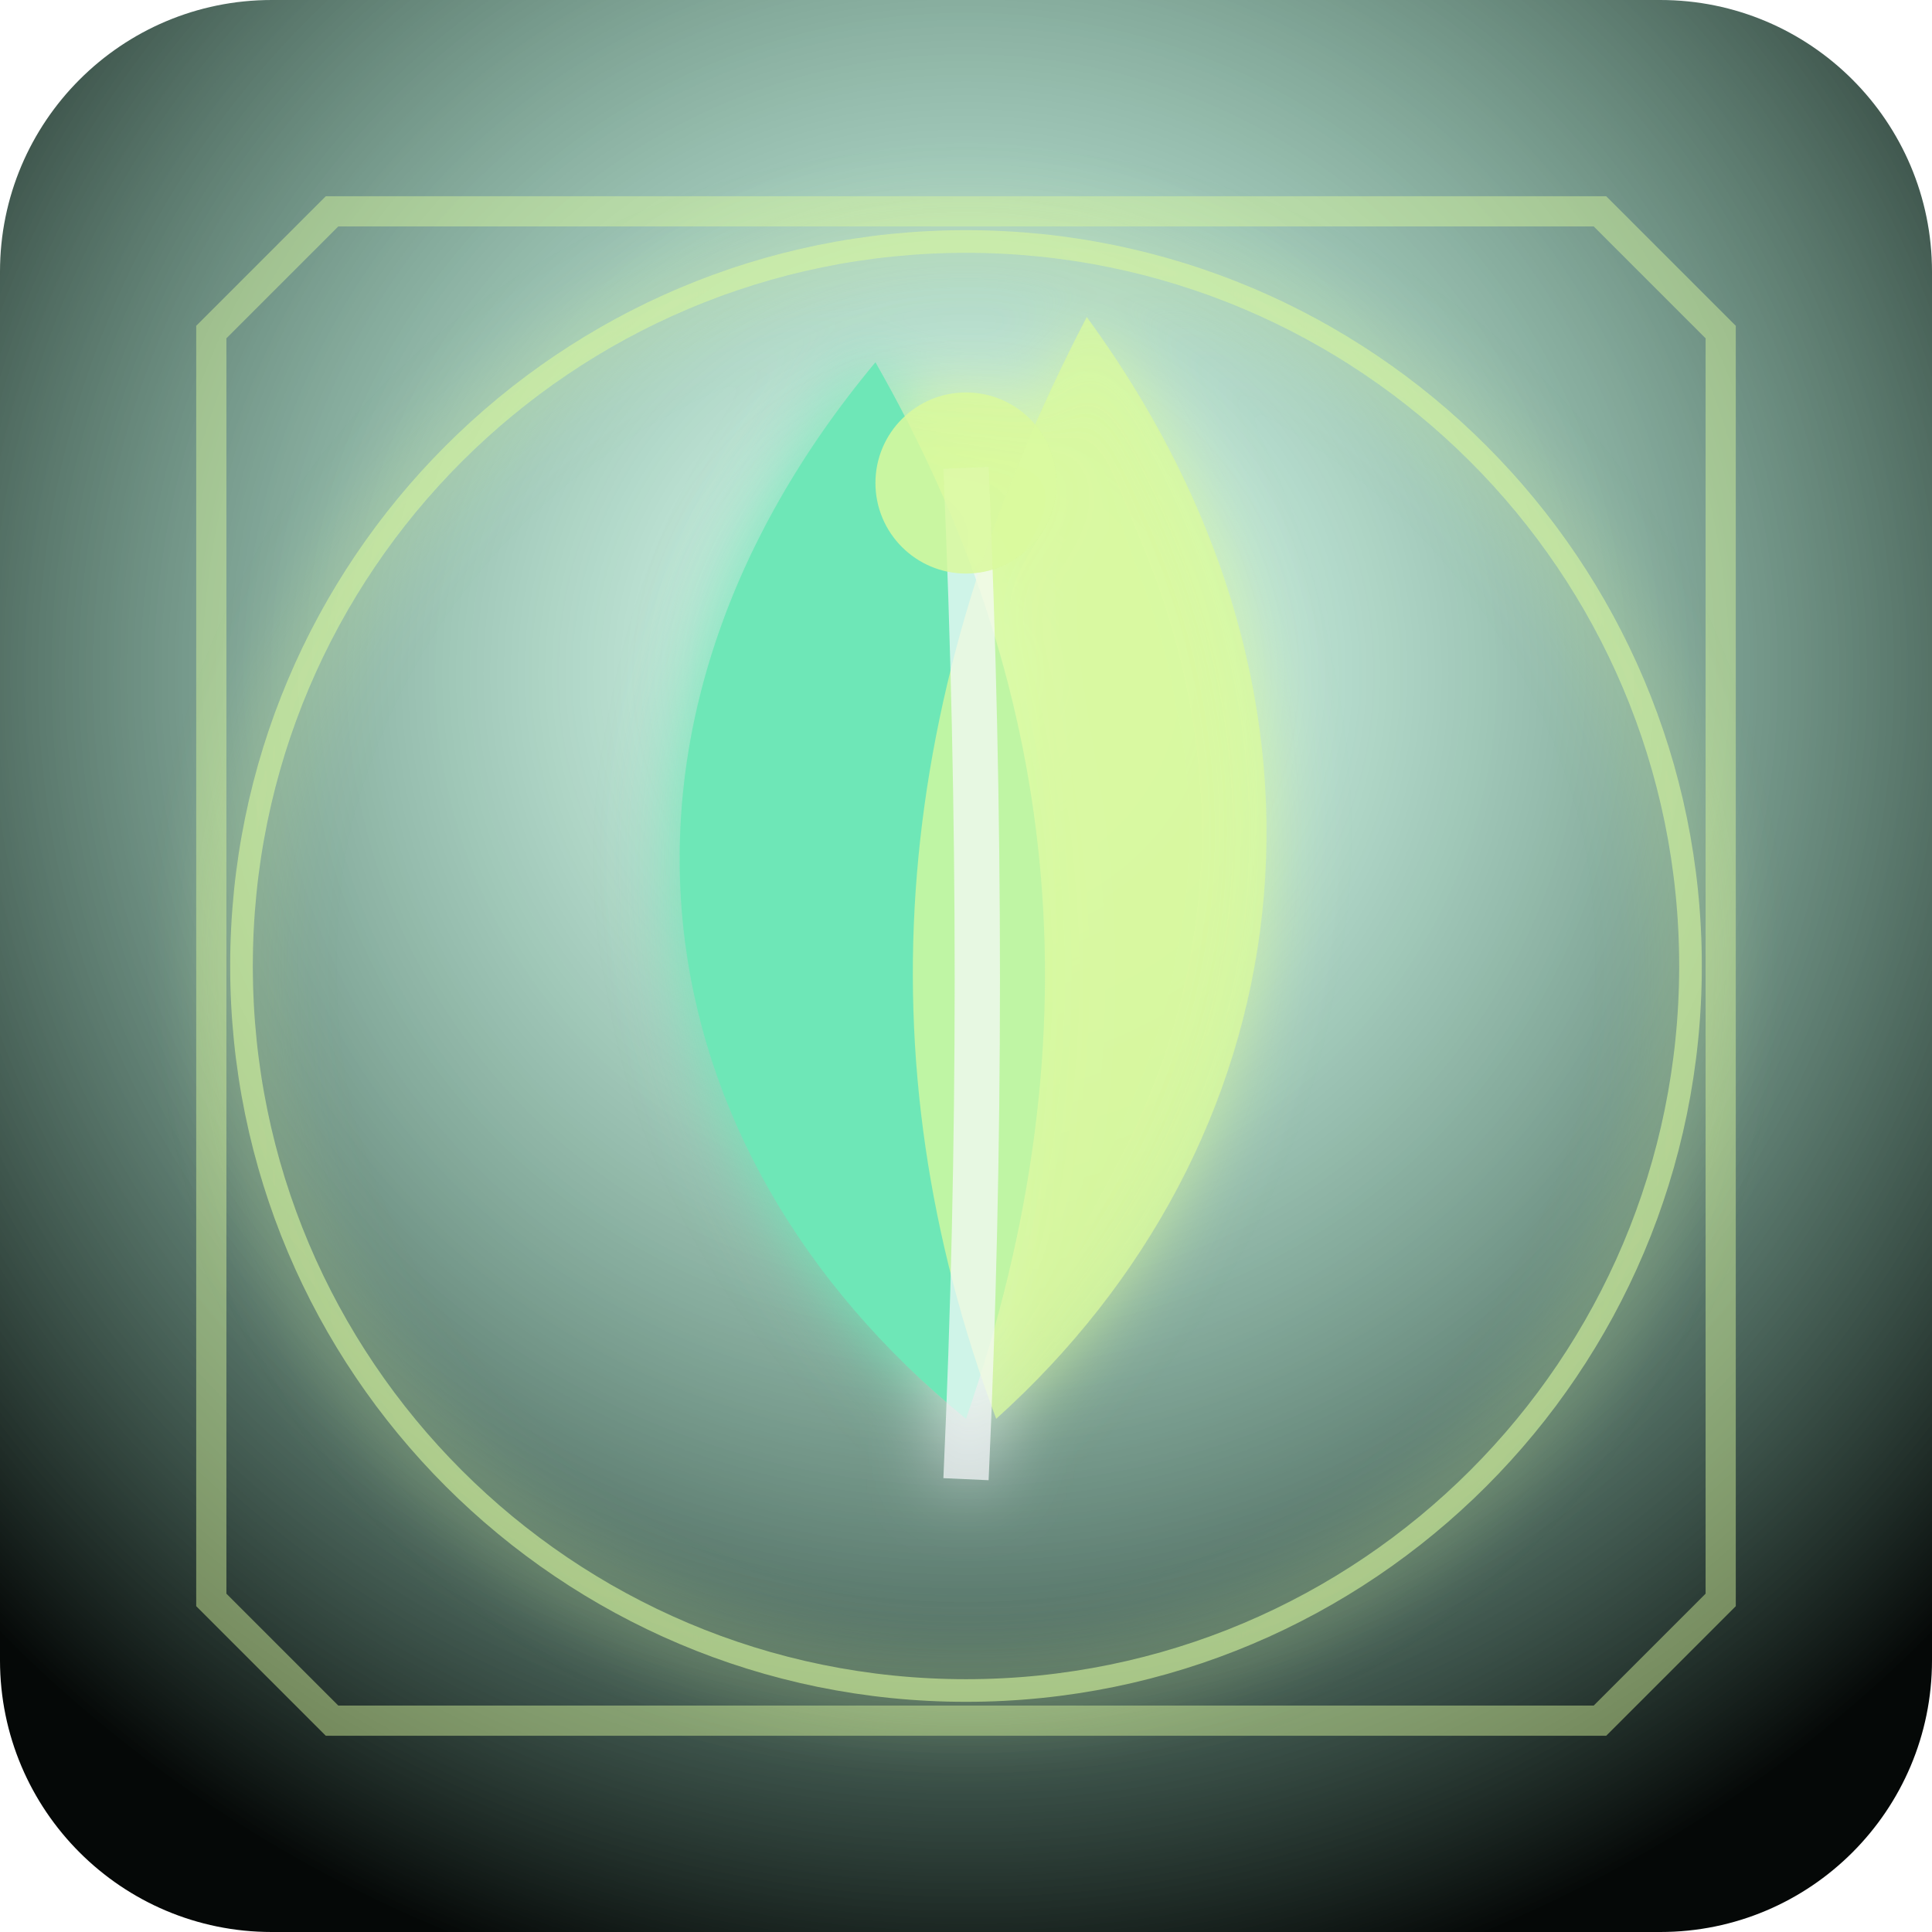
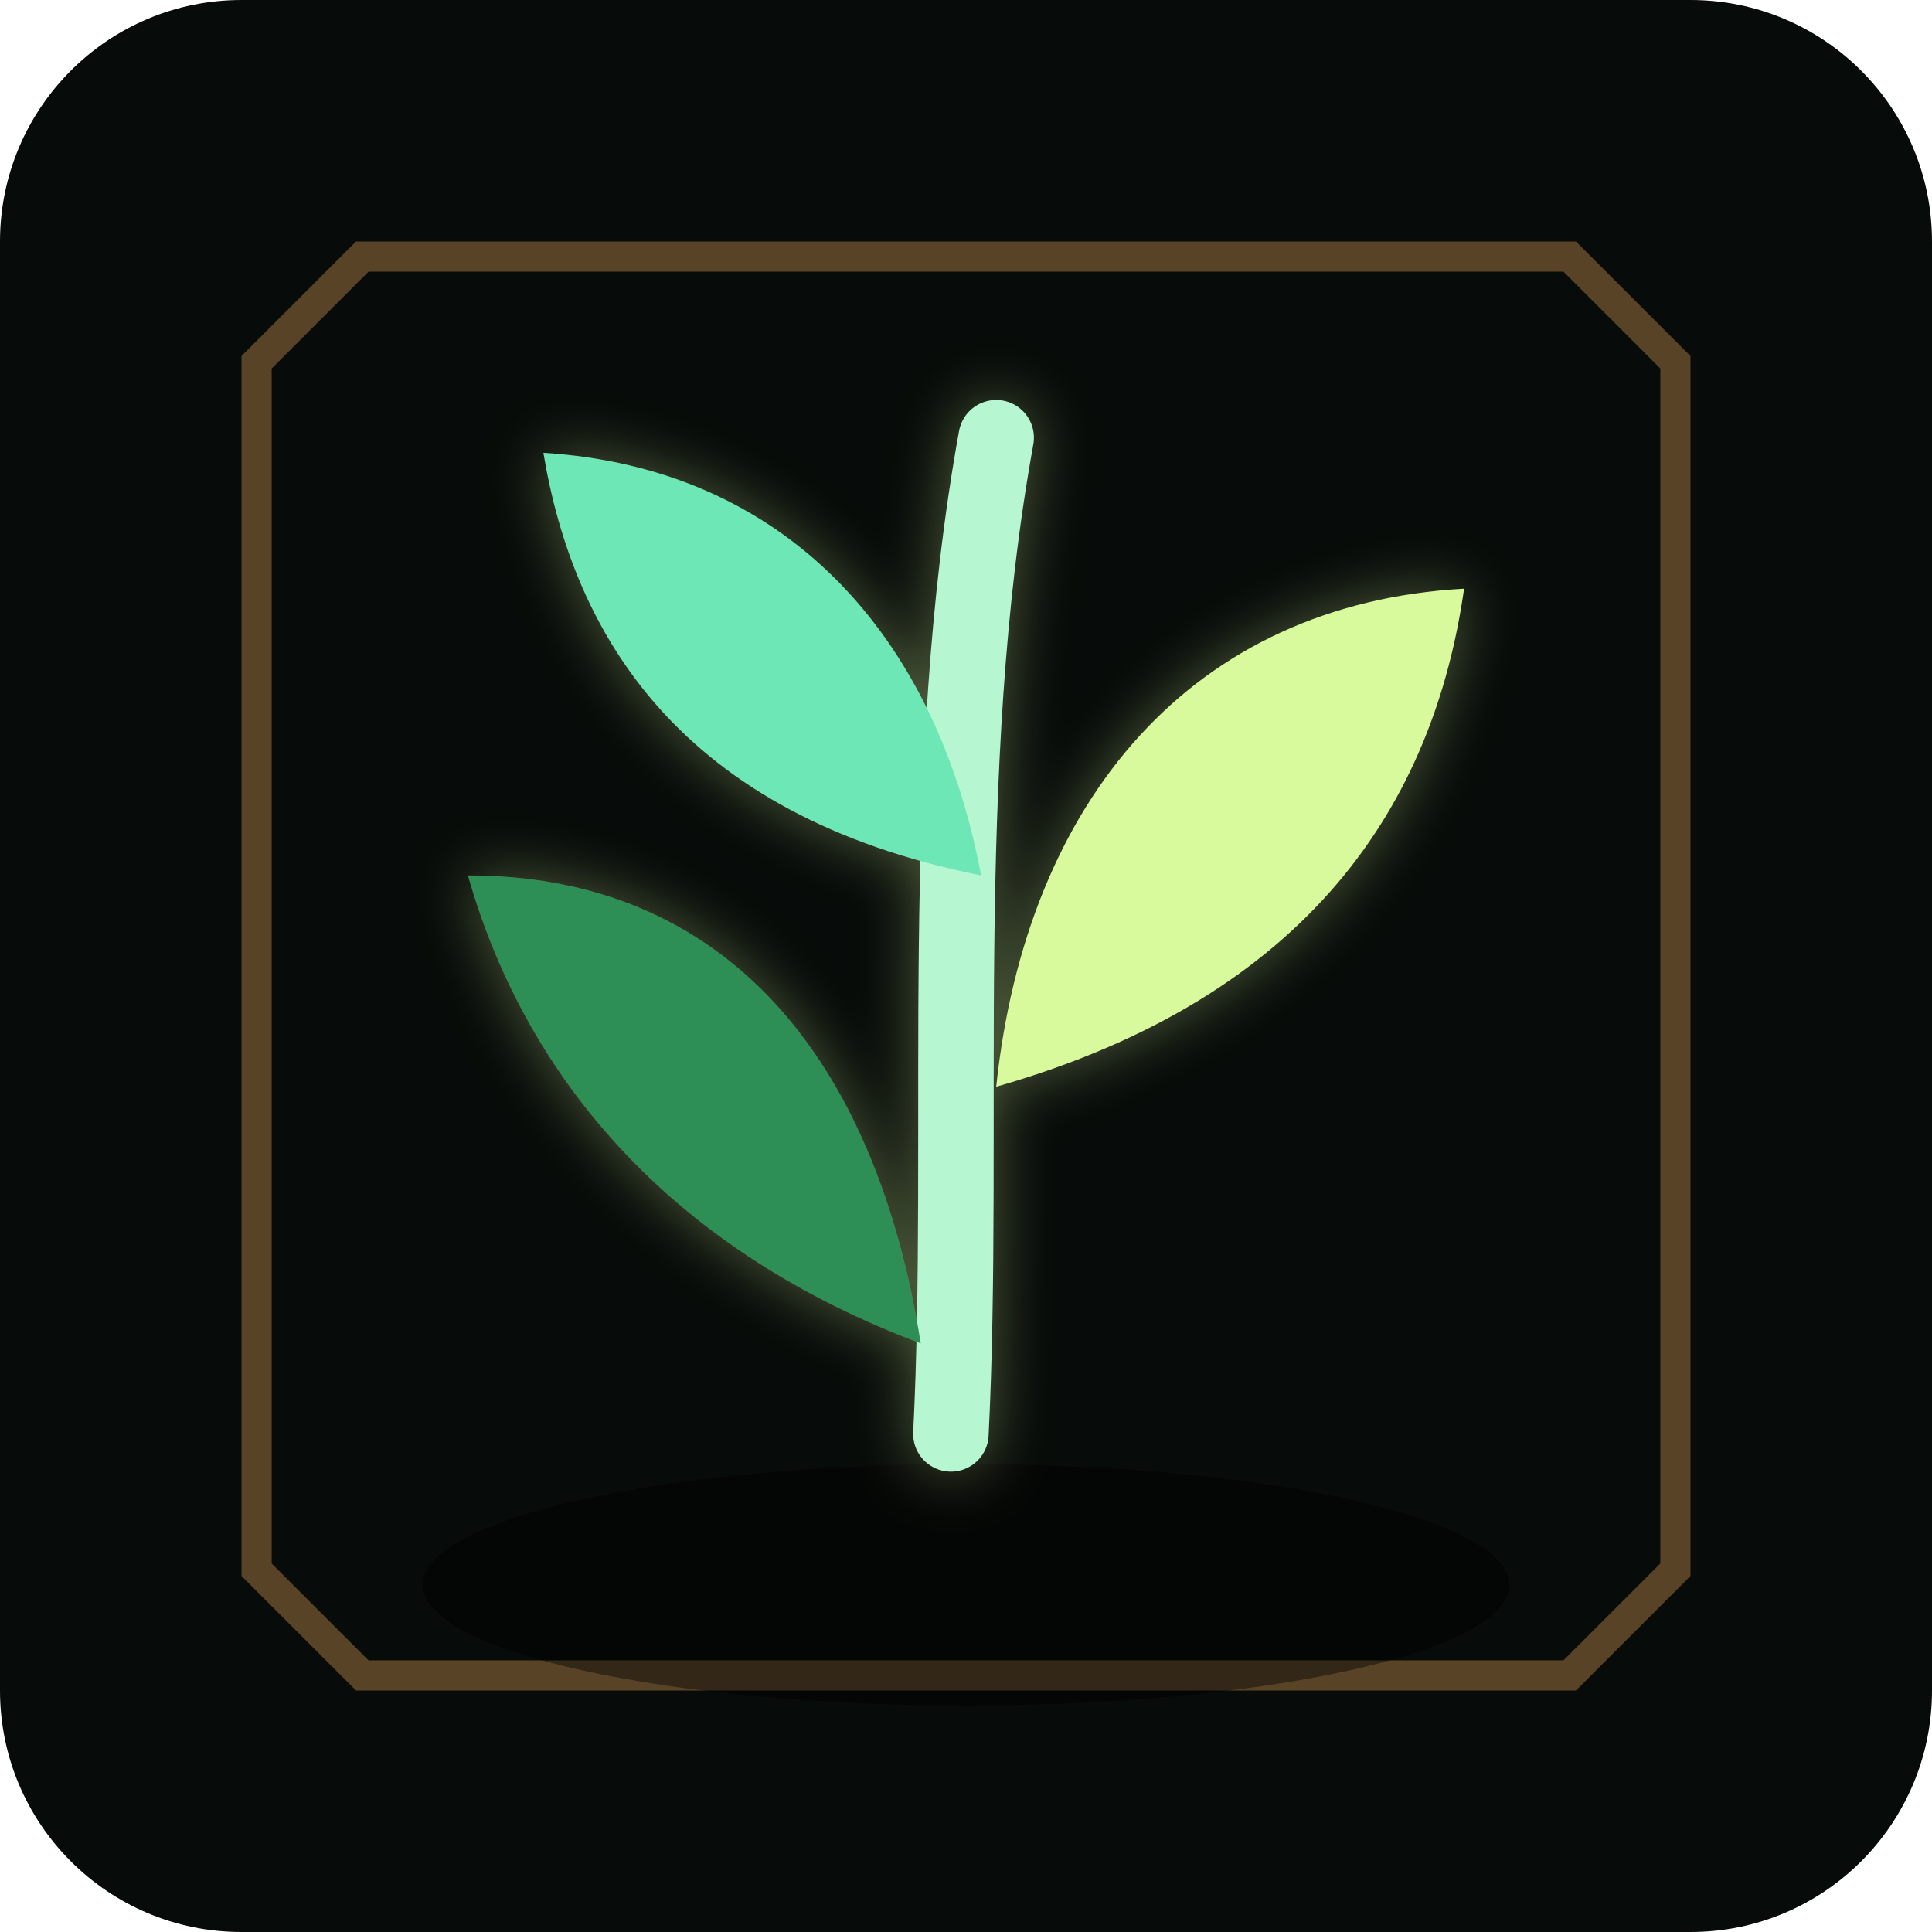
<svg xmlns="http://www.w3.org/2000/svg" viewBox="0 0 128 128" role="img" aria-label="thanh-linh-thao">
  <defs>
-     <radialGradient id="bg" cx="50%" cy="35%" r="70%">
-       <stop offset="0" stop-color="#6ee7b7" stop-opacity=".22" />
-       <stop offset="1" stop-color="#050807" />
-     </radialGradient>
-     <filter id="glow">
-       <feGaussianBlur stdDeviation="2.4" result="b" />
-       <feMerge>
-         <feMergeNode in="b" />
-         <feMergeNode in="SourceGraphic" />
-       </feMerge>
+     <filter id="s" x="-30%" y="-30%" width="160%" height="160%">
+       <feDropShadow dx="0" dy="4" stdDeviation="4" flood-color="#000" flood-opacity=".55" />
+       <feDropShadow dx="0" dy="0" stdDeviation="2" flood-color="#d9f99d" flood-opacity=".35" />
    </filter>
  </defs>
-   <rect width="128" height="128" rx="18" fill="url(#bg)" />
-   <path d="M14 22 L22 14 H106 L114 22 V106 L106 114 H22 L14 106Z" fill="none" stroke="#d9f99d" stroke-opacity=".46" stroke-width="2" />
-   <g filter="url(#glow)">
-     <circle cx="64" cy="64" r="48" stroke="#d9f99d" stroke-width="1.5" fill="none" opacity=".6" />
-     <path d="M64 94 C42 76 38 48 58 24 C70 45 73 68 64 94Z" fill="#6ee7b7" />
-     <path d="M66 94 C86 76 91 47 72 21 C59 46 57 70 66 94Z" fill="#d9f99d" opacity=".75" />
-     <path d="M64 98 C65 76 65 54 64 31" stroke="#f8fafc" stroke-width="3" opacity=".7" />
-     <circle cx="64" cy="32" r="6" fill="#d9f99d" opacity=".85" />
+   <rect width="128" height="128" rx="16" fill="#070b09" />
+   <path d="M17 24 L24 17 H104 L111 24 V104 L104 111 H24 L17 104Z" fill="none" stroke="#b8864b" stroke-opacity=".46" stroke-width="2" />
+   <ellipse cx="64" cy="105" rx="36" ry="8" fill="#000" opacity=".42" />
+   <g filter="url(#s)">
+     <path d="M63 95 C64 75 62 51 66 29" stroke="#b6f7d1" stroke-width="5" stroke-linecap="round" />
+     <path d="M65 58 C45 54 38 42 36 30 C52 31 62 42 65 58Z" fill="#6ee7b7" />
+     <path d="M66 72 C87 66 95 53 97 39 C79 40 68 53 66 72Z" fill="#d9f99d" />
+     <path d="M61 89 C45 83 35 72 31 58 C48 58 58 70 61 89Z" fill="#2f8f57" />
  </g>
</svg>
